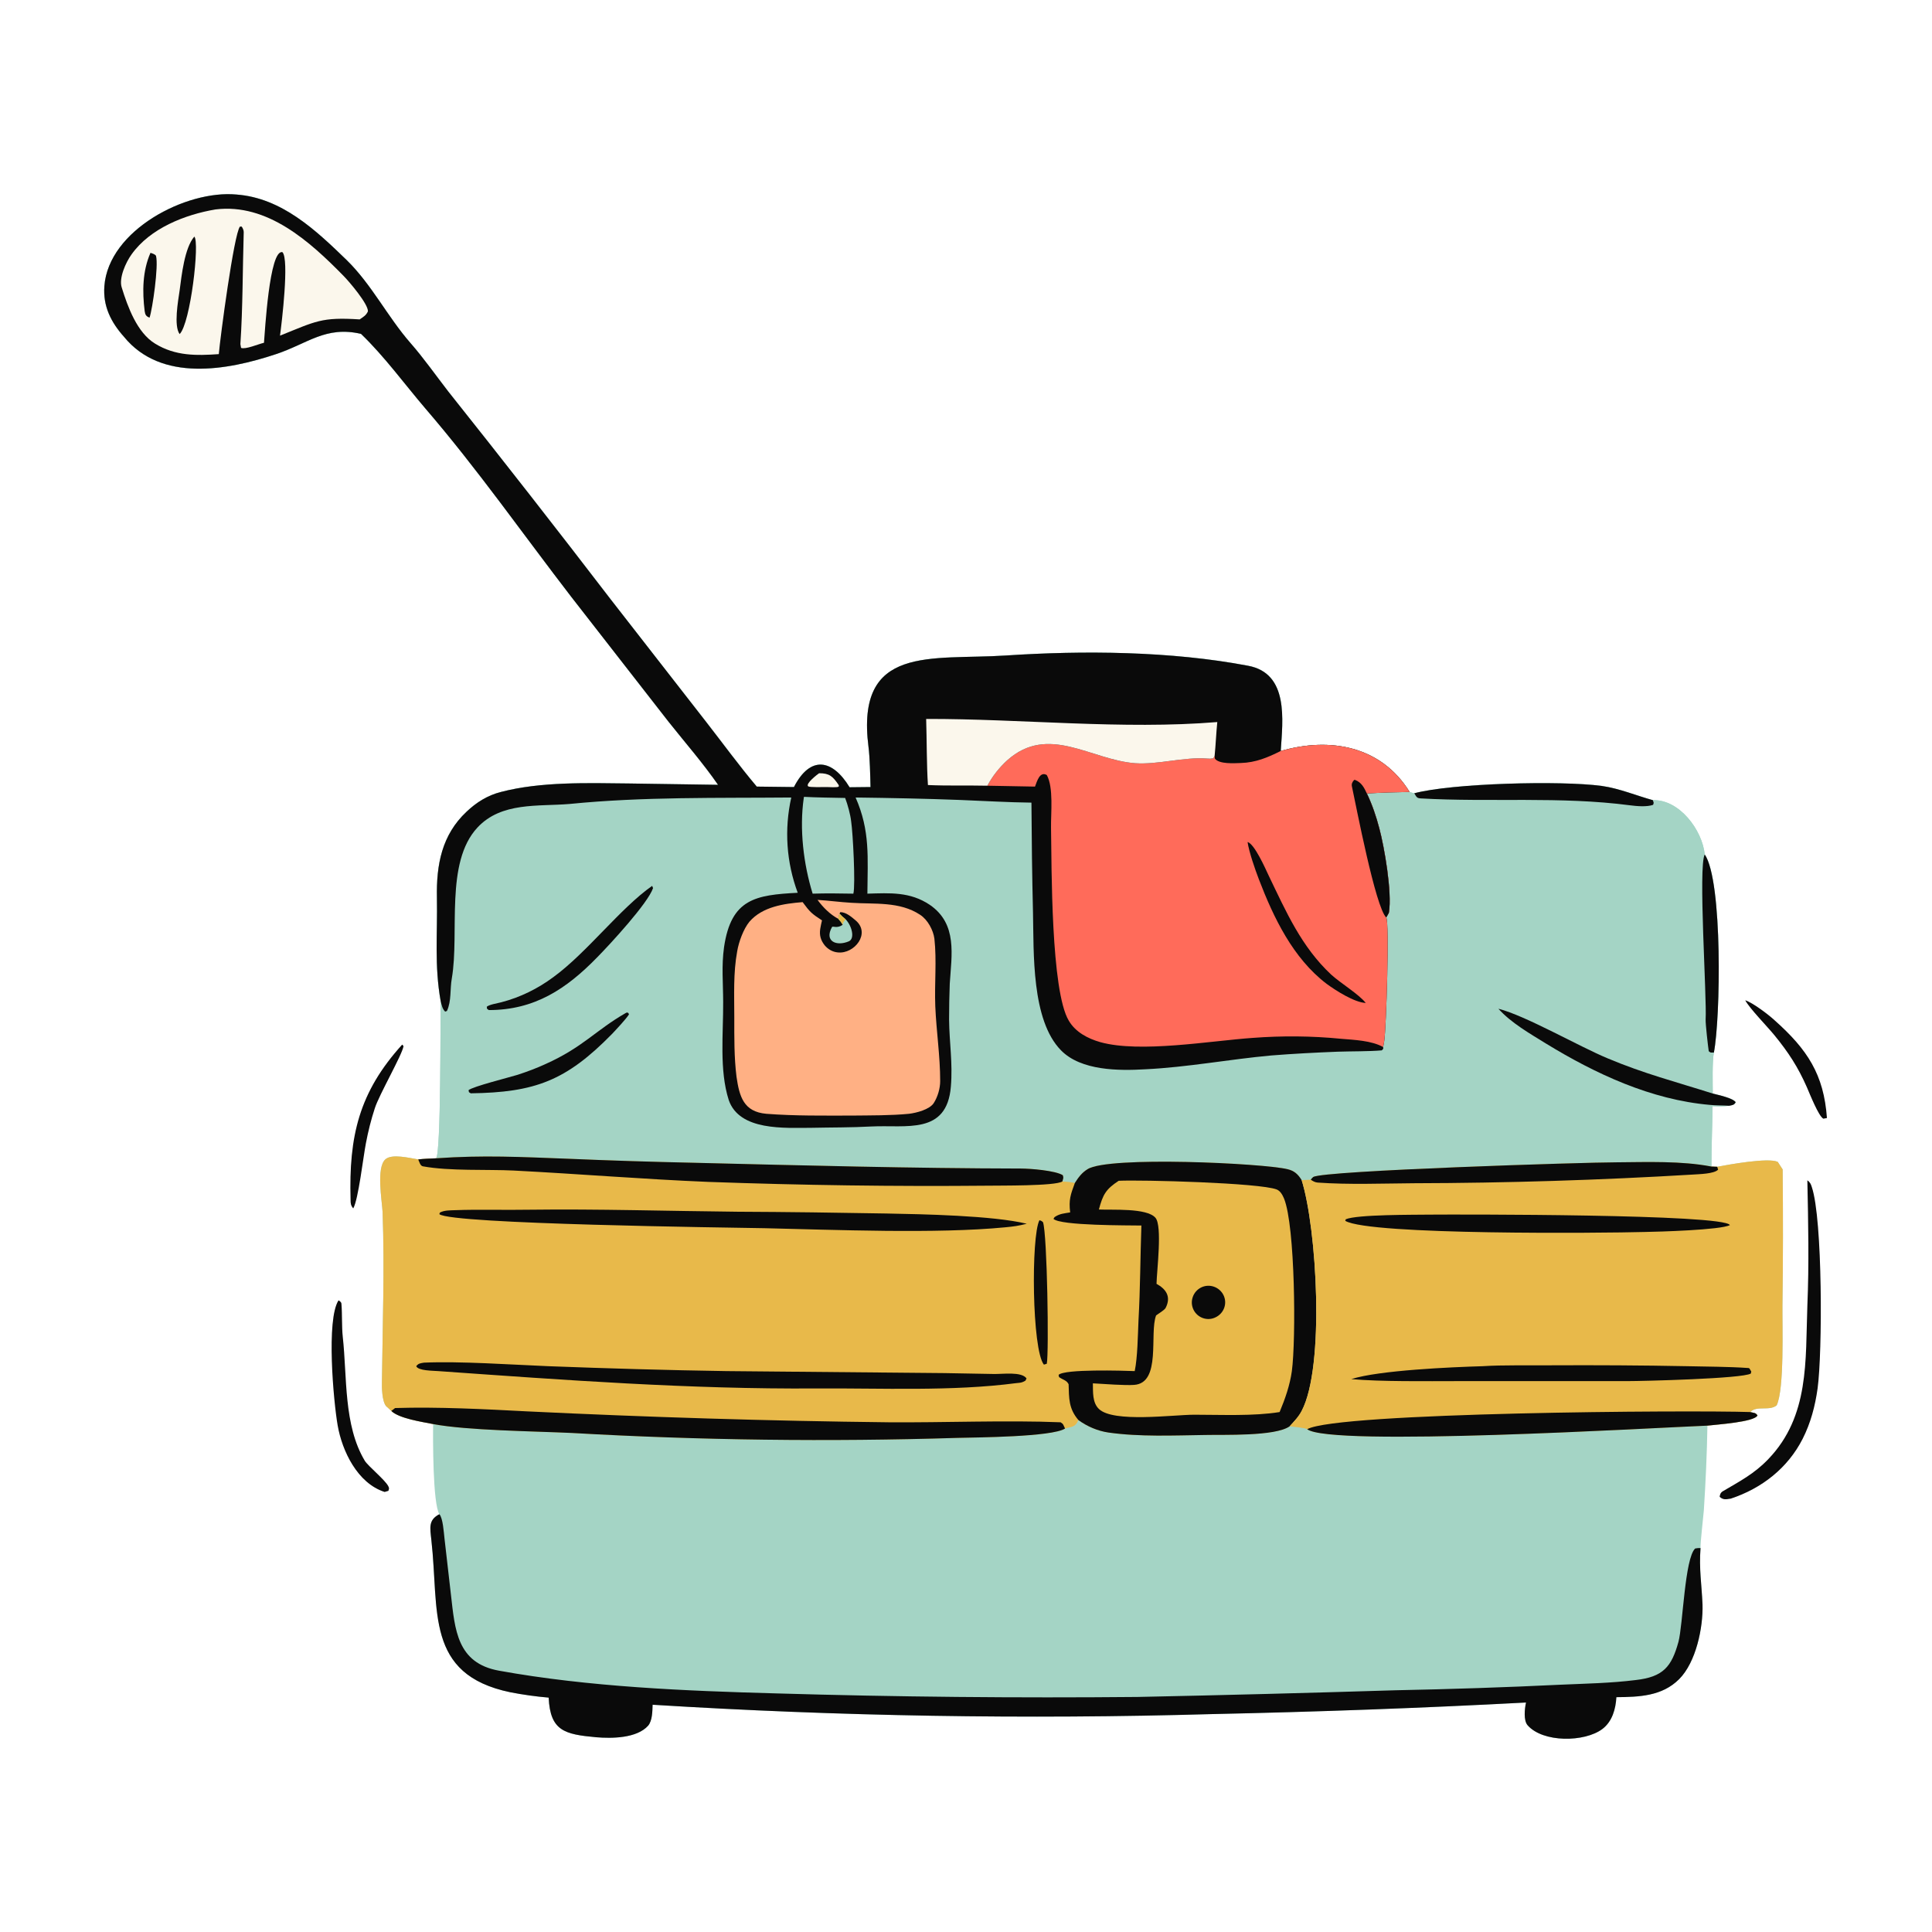
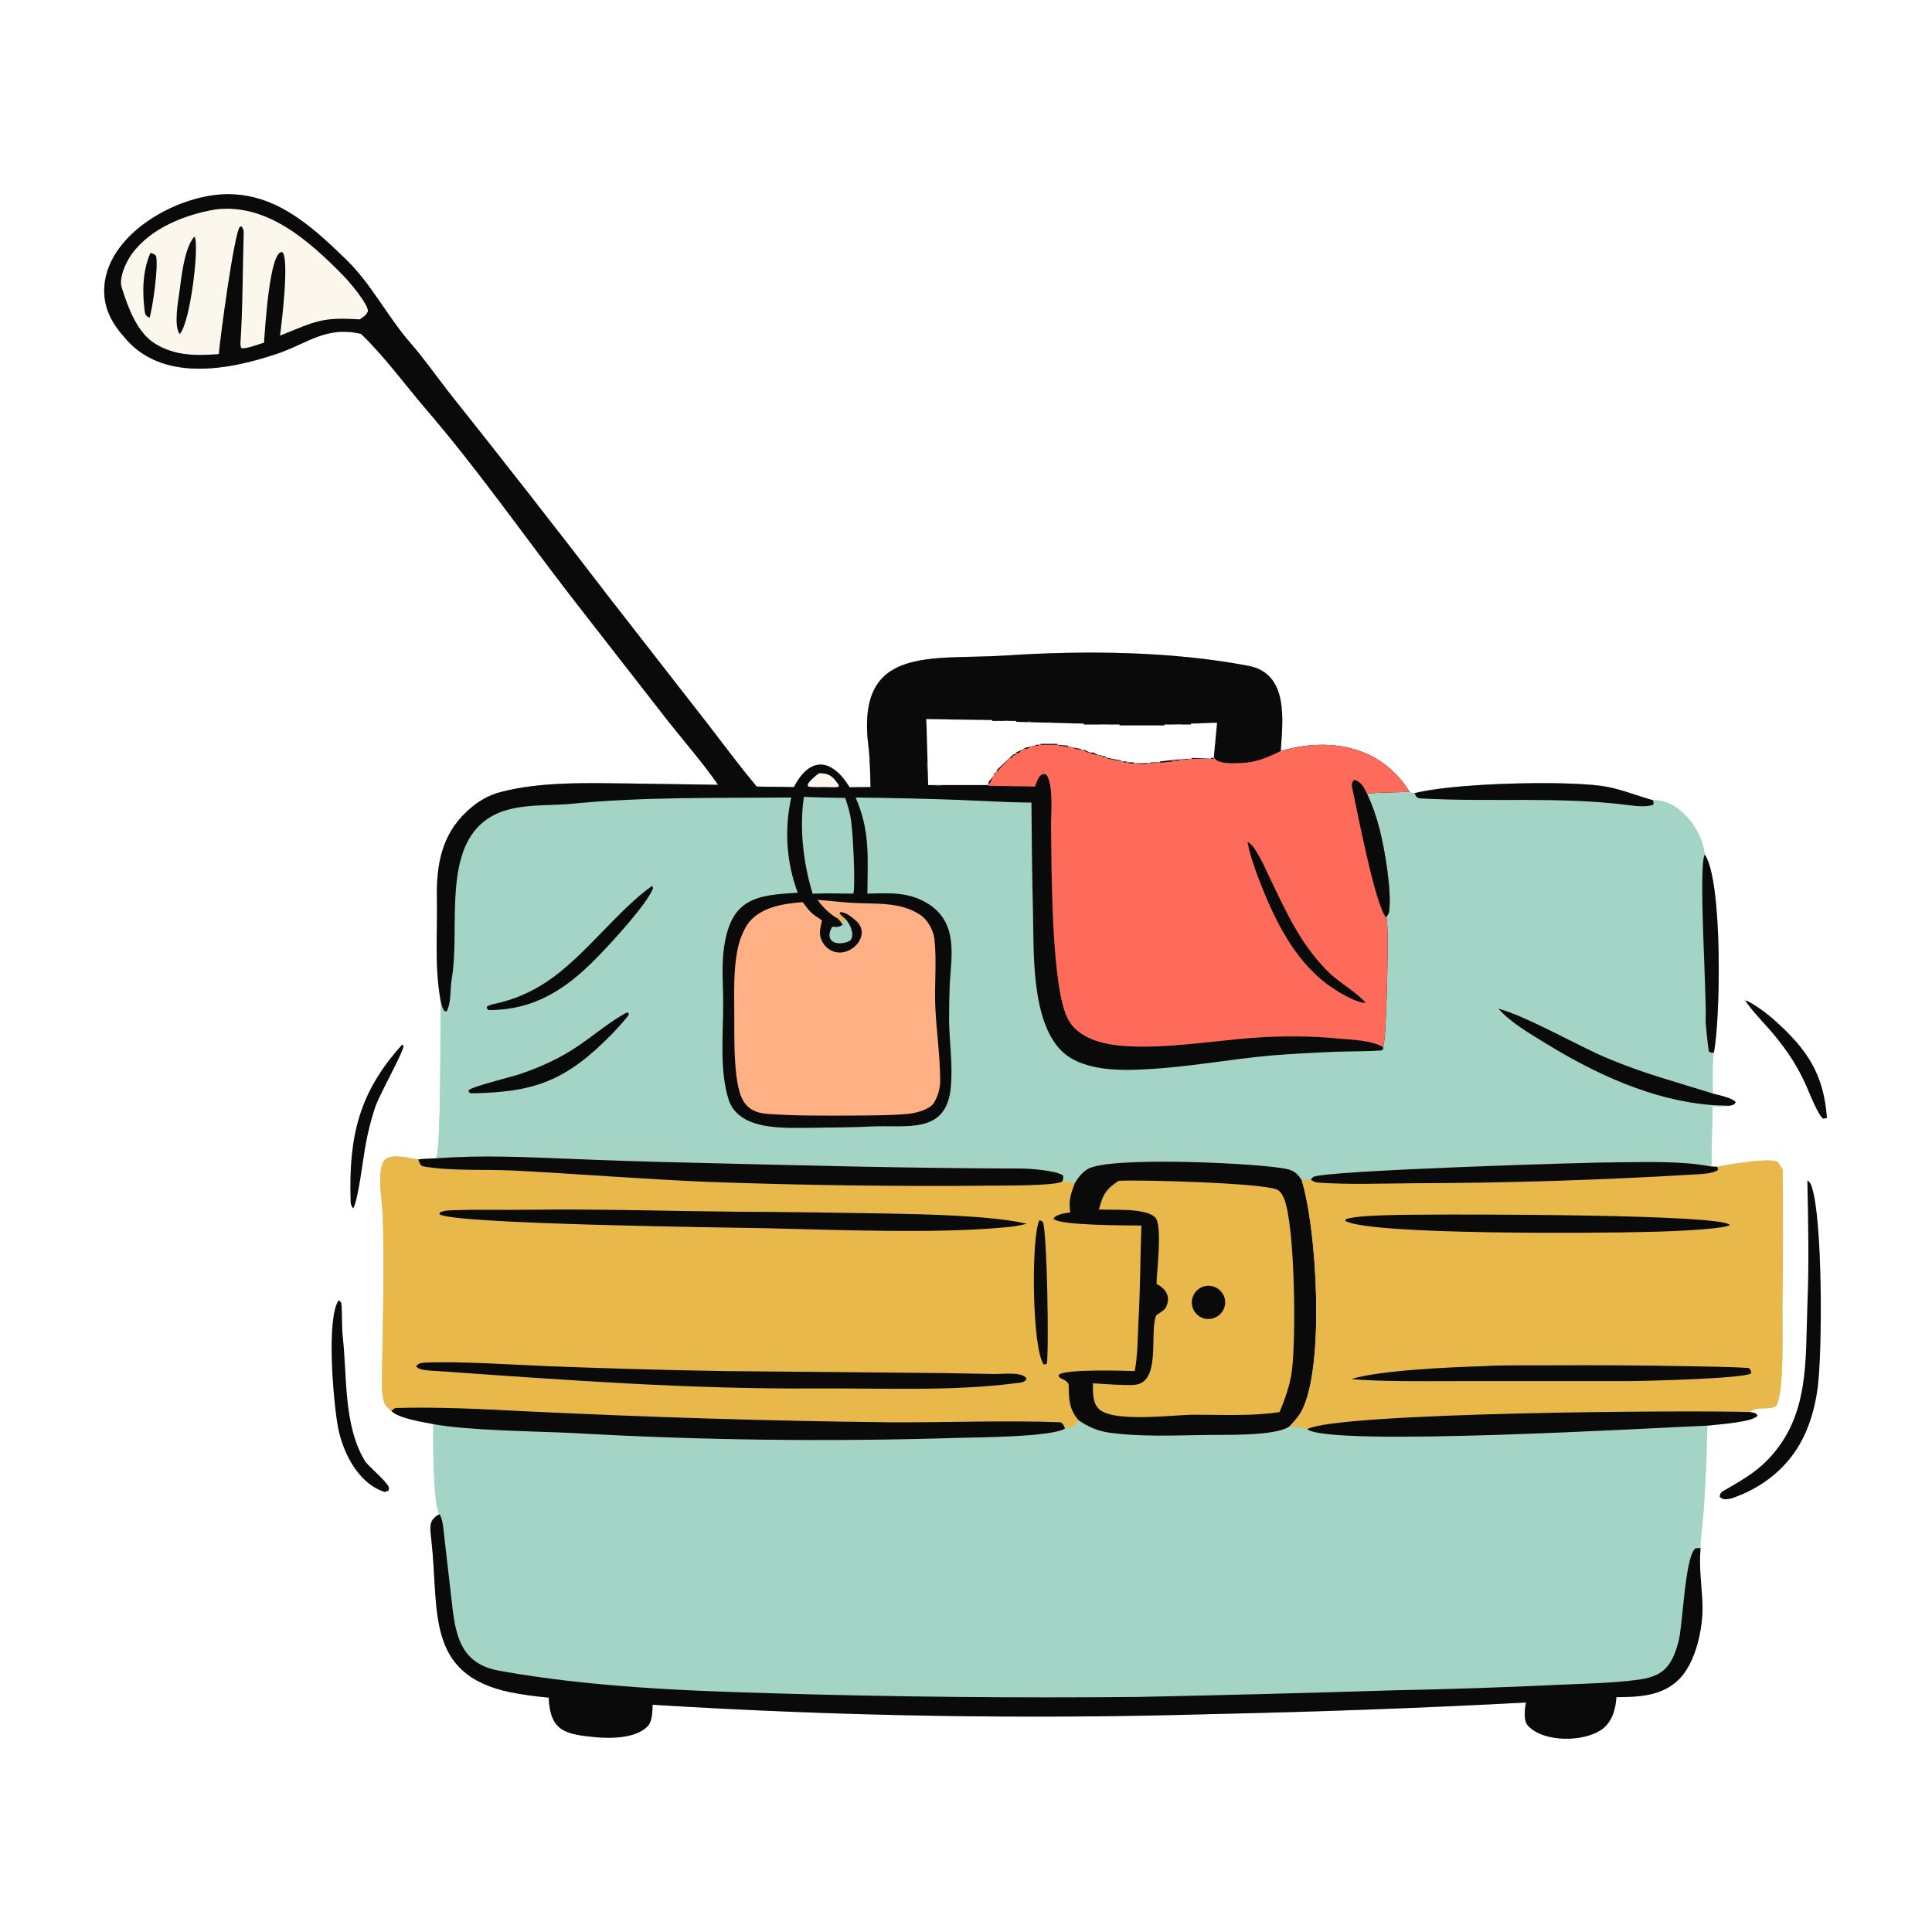
<svg xmlns="http://www.w3.org/2000/svg" viewBox="45 70 868 868">
-   <path fill="#a4d4c5" d="M207.2 220C191.3 216.3 183.2 224.4 169 229.1C147.1 236.4 117.4 241.8 100.7 221.3C94.9 214.8 91.2 207.6 91.9 198.5C93.8 173.4 128.6 155.3 151.2 157.4C171.6 158.9 187 173.5 200.9 187C212 197.9 219.1 212.3 229.4 224.1C235.2 230.7 240.9 238.8 246.4 245.9C271 276.8 295.3 307.9 319.3 339.2L362.3 394.4C369.7 403.9 377.3 414.3 385 423.4L401.7 423.6C409 409.4 418.9 410.9 426.7 423.7L436.1 423.6C436 418.8 435.8 410.1 435.2 405.6C429.3 359.3 463.5 366.7 496.9 364.5C531.7 362.2 571 362.5 605.7 369.1C624.1 372.5 621.3 393.5 620.4 407.4C642.5 401 665.5 405.1 678.3 425.8C678.4 425.9 680.2 426.4 680.4 426.4C697.2 421.9 746.1 420.6 764.6 423.1C772.5 424.2 780.3 427.5 787.6 429.5C799.5 429.1 809.8 442.9 810.9 453.9C819 465.7 818 527.6 815 542.9C814.2 547.1 814.5 556.6 814.5 561.3C817.1 562 823.5 563.3 824.8 565.2C824.1 566.5 823.3 566.5 821.8 566.8C818.9 567.2 817.3 567.1 814.4 567C814.3 576 813.9 585.2 813.9 594.1L816.5 594.2C821.8 593.2 839.4 590 843.7 592C844.5 593.3 845.1 594.1 845.9 595.4C846.1 615.8 846.1 636.1 845.8 656.5C845.7 666 846.7 694.1 843.2 701.4C839.8 704.1 834.4 701.3 831.3 704.4C833.3 704.9 833.6 704.6 834.6 705.9C833.3 708.9 816.2 710 812.1 710.5C811.9 723.2 811.3 735.9 810.5 748.5C810.2 752 808.9 763.2 809 765.5C808.3 775.1 809.5 781.6 809.9 790.9C810.2 801.2 807 816.8 799.4 824.4C791.7 832.1 781.4 832.4 771.2 832.5C770.9 837.7 769.4 843.4 764.9 846.8C756.9 852.8 738.2 853 731.3 845.1C729.4 842.9 730 837.6 730.6 834.9C683.6 837.4 636.6 839.1 589.5 840.1C505.7 842.5 421.9 841.1 338.2 835.9C338.1 838.8 338.1 843 336.2 845.3C331.1 851 319.9 851.1 312.8 850.5C298.7 849.2 292.2 847.7 291.5 832.7C285.7 832.2 280 831.4 274.3 830.3C235.8 822.3 242.4 793.6 238.8 761.9C238.2 756.3 237.4 752.9 242.4 750.3C239.4 745.6 239.5 716 239.6 709.8C234.6 708.8 224.3 707.3 220.8 703.9C220.1 703.3 219.3 702.4 218.6 701.9C216.6 699.8 216.5 693.1 216.6 690.4C216.9 665.1 217.8 640 216.9 614.7C216.6 609.2 214 594.7 218.1 590.9C221 588.2 229 590.3 232.9 590.9C235.4 590.6 238.4 590.5 240.9 590.4C243.2 588.7 242.8 526.3 243 519.9C240.1 503.6 241.6 489.7 241.3 473.4C241 458.5 243.5 445.1 254.6 434.7C259 430.5 264.1 427.3 270.1 425.8C288 421.1 309.3 421.8 327.6 422L367.6 422.6C361 413 352.7 403.5 345.4 394.3L301.7 338.2C279.9 309.9 259.5 280.7 236.1 253.5C226.7 242.5 217.7 230.1 207.2 220Z" />
-   <path fill="#a4d4c5" d="M207.2 220C191.3 216.3 183.2 224.4 169 229.1C147.1 236.4 117.4 241.8 100.7 221.3C94.9 214.8 91.2 207.6 91.9 198.5C93.8 173.4 128.6 155.3 151.2 157.4C171.6 158.9 187 173.5 200.9 187C212 197.9 219.1 212.3 229.4 224.1C235.2 230.7 240.9 238.8 246.4 245.9C271 276.8 295.3 307.9 319.3 339.2L362.3 394.4C369.7 403.9 377.3 414.3 385 423.4L401.7 423.6C409 409.4 418.9 410.9 426.7 423.7L436.1 423.6C436 418.8 435.8 410.1 435.2 405.6C429.3 359.3 463.5 366.7 496.9 364.5C531.7 362.2 571 362.5 605.7 369.1C624.1 372.5 621.3 393.5 620.4 407.4C642.5 401 665.5 405.1 678.3 425.8C678.4 425.9 680.2 426.4 680.4 426.4C697.2 421.9 746.1 420.6 764.6 423.1C772.5 424.2 780.3 427.5 787.6 429.5C799.5 429.1 809.8 442.9 810.9 453.9C819 465.7 818 527.6 815 542.9C814.2 547.1 814.5 556.6 814.5 561.3C817.1 562 823.5 563.3 824.8 565.2C824.1 566.5 823.3 566.5 821.8 566.8C818.9 567.2 817.3 567.1 814.4 567C814.3 576 813.9 585.2 813.9 594.1C800.4 591.5 785.1 592.1 771.3 592.2C757.3 592.2 639.4 595.9 635 598.8C634.6 599.1 634.2 599.6 633.9 600L629.8 600.2C628.2 597.6 626.5 596 623.5 595.3C612.5 592.6 542.8 589.3 533.6 595.3C531.1 596.8 529.4 599.1 527.9 601.5C526.6 601.1 523.8 600.9 522.3 600.8C522.7 599.2 522.9 599.4 522.5 598C519.2 595.9 507.9 595 503.7 595C454.6 594.9 405.6 593.6 356.6 592.4C337.8 592 319 591.4 300.2 590.6C279.3 589.8 261.9 588.9 240.9 590.4C243.2 588.7 242.8 526.3 243 519.9C240.1 503.6 241.6 489.7 241.3 473.4C241 458.5 243.5 445.1 254.6 434.7C259 430.5 264.1 427.3 270.1 425.8C288 421.1 309.3 421.8 327.6 422L367.6 422.6C361 413 352.7 403.5 345.4 394.3L301.7 338.2C279.9 309.9 259.5 280.7 236.1 253.5C226.7 242.5 217.7 230.1 207.2 220Z" />
-   <path fill="#0a0a0a" d="M207.2 220C191.3 216.3 183.2 224.4 169 229.1C147.1 236.4 117.4 241.8 100.7 221.3C94.9 214.8 91.2 207.6 91.9 198.5C93.8 173.4 128.6 155.3 151.2 157.4C171.6 158.9 187 173.5 200.9 187C212 197.9 219.1 212.3 229.4 224.1C235.2 230.7 240.9 238.8 246.4 245.9C271 276.8 295.3 307.9 319.3 339.2L362.3 394.4C369.7 403.9 377.3 414.3 385 423.4L401.7 423.6C409 409.4 418.9 410.9 426.7 423.7L436.1 423.6C436 418.8 435.8 410.1 435.2 405.6C429.3 359.3 463.5 366.7 496.9 364.5C531.7 362.2 571 362.5 605.7 369.1C624.1 372.5 621.3 393.5 620.4 407.4C642.5 401 665.5 405.1 678.3 425.8C671.9 425.9 665.5 426.1 659.1 426.5C661.5 431.5 663.3 436.8 664.7 442.2C666.9 450.4 670.5 470.8 669 480C669 480.2 668 481.8 667.8 482.2C669.3 484.2 667.8 532.3 666.9 537.7C666.8 538.6 666.6 539.5 666.4 540.4C666.5 541.5 666.6 541 665.8 541.9C660.3 542.4 651.8 542.3 646 542.5C636 542.9 626.1 543.4 616.1 544.2C597.4 545.9 578.4 549.5 559.6 550.4C547.7 551.1 530.7 551.1 521.7 541.9C508.3 528.3 509.5 497.9 509.1 480.1C508.7 463.6 508.5 447.1 508.4 430.6C498 430.5 486.7 429.8 476.3 429.4C460.7 428.8 445 428.5 429.4 428.3C436 443.3 434.8 455.2 434.7 471.5C444.9 471.2 453.9 470.6 462.7 476.5C475.3 485.1 472.5 499.1 471.7 512C471.5 517.4 471.4 522.7 471.4 528C471.5 538.4 473.1 547.6 472.2 558.2C470.4 580 452.1 575.3 436.5 576.1C427.3 576.6 418.5 576.5 409.4 576.7C397.6 576.7 377.2 578.2 372.4 564.2C368.1 550.7 370 534.3 369.9 520.2C369.9 511.8 369.1 504 370.3 495.5C373.5 473.8 384.4 472.1 403.4 471.1C398.3 457.4 397.3 442.6 400.5 428.3C367.2 428.6 334 427.9 300.9 431.2C286.8 432.4 270.3 430.2 259.5 441.8C244.8 457.6 251.5 489 248 509.5C247.1 514.4 247.9 519.6 245.8 524.2L245 524.5C243.7 523.2 243.5 521.7 243 519.9C240.1 503.6 241.6 489.7 241.3 473.4C241 458.5 243.5 445.1 254.6 434.7C259 430.5 264.1 427.3 270.1 425.8C288 421.1 309.3 421.8 327.6 422L367.6 422.6C361 413 352.7 403.5 345.4 394.3L301.7 338.2C279.9 309.9 259.5 280.7 236.1 253.5C226.7 242.5 217.7 230.1 207.2 220Z" />
-   <path fill="#ff6b5a" d="M488.6 423C490.9 418.7 493.9 414.9 497.5 411.6C516 395.1 535 411.4 555 412.9C565.4 413.6 576.8 410 587.3 410.8C588.6 410.9 588.8 410.9 590.1 410.7L590.7 409.6L590.8 410.8C592.7 413.4 599.5 412.9 602.5 412.8C609.2 412.6 614.6 410.3 620.4 407.4C642.5 401 665.5 405.1 678.3 425.8C671.9 425.9 665.5 426.1 659.1 426.5C661.5 431.5 663.3 436.8 664.7 442.2C666.9 450.4 670.5 470.8 669 480C669 480.2 668 481.8 667.8 482.2C669.3 484.2 667.8 532.3 666.9 537.7C666.8 538.6 666.6 539.5 666.4 540.4C661.2 537.5 653.5 537.2 647.5 536.7C634.3 535.4 621 535.3 607.8 536.3C589 537.6 557.2 543.2 539.3 538.2C533.7 536.6 528.2 533.7 525.2 528.6C517.1 515.2 517.5 459.1 517.2 441.8C517.1 435.3 518.4 423.8 515.3 418.2C512.1 416.4 510.9 421.1 510 423.4L488.6 423Z" />
+   <defs>
+     <clipPath id="suitcase-gap1" clipPathUnits="userSpaceOnUse">
+       <path clip-rule="evenodd" d="M35 60H923V948H35ZM471.9 390.8L485.3 391.2L486.5 392.7L488.1 391.2L496.4 391.6L497.1 392.7L497.9 392.7L498.7 391.6L506.6 391.9L507.4 393.1L508.6 391.9L511.4 391.9L511.4 392.3L516.1 392.3L516.9 393.5L517.7 393.5L518.5 392.3L521.2 392.3L521.2 392.7L526.3 392.7L527.5 394.3L529.1 392.7L539 393.1L540.5 394.7L539 395.5L542.5 395.5L542.5 395.1L540.9 395.1L542.5 393.1L548 393.1L548 393.5L571.7 393.1L573.3 394.7L571.7 395.5L575.7 395.5L575.7 395.1L574.1 395.1L575.7 393.1L582 392.7L583.2 393.9L583.9 392.7L588.3 392.3L588.7 393.1L589.5 393.1L589.9 392.3L591.8 392.3L594.2 394.7L594.2 395.9L593.8 395.9L593.8 398.3L593 398.7L593.8 399.4L593.4 403.4L592.6 403.8L593.4 404.6L593 408.5L592.6 408.5L593 409.7L591.4 411.3L590.3 410.1L590.3 410.9L578.8 410.9L578.8 411.3L574.9 411.3L574.9 411.7L571.7 411.7L571.7 412.1L568.2 412.5L560.3 412.9L560.3 413.3L552 412.9L552 412.5L549.6 412.5L549.6 412.1L542.9 410.9L541.7 410.1L540.2 410.1L540.2 409.7L535 408.5L535 408.1L533.8 408.1L531.5 406.9L528.3 406.5L527.1 405.8L520.8 405L520.8 404.6L511.7 404.6L511.7 405L509.8 405L509.8 405.4L508.2 405.4L506.2 406.5L505 406.5L503.5 407.3L503.1 408.1L501.5 408.5L501.1 409.3L500.3 409.3L499.5 410.5L498.7 410.5L491.6 418L489.7 421.9L488.9 422.3L488.9 423.1L490.4 423.1L488.9 425.1L468 425.1L466.4 423.5L468 422.7L464.4 422.7L466 423.5L464.4 425.1L462 425.1L459.7 422.3L459.3 416.4L460.9 414.8L461.6 416.4L461.6 412.9L461.2 412.9L461.2 414.4L459.3 412.9L458.9 396.7L460.5 395.1L461.2 396.7L461.2 393.1L471.9 393.1L471.9 392.7L470.3 392.7ZM485.7 393.1L485.3 393.5L487.7 393.5L488.1 393.1ZM496.8 393.5L496.4 393.9L498.3 393.9L498.7 393.5ZM507 393.9L506.6 394.3L508.2 394.3L508.6 393.9ZM516.5 394.3L516.1 394.7L518.1 394.7L518.5 394.3ZM588.7 394.3L588.3 394.7L589.5 394.7L589.9 394.3ZM526.7 394.7L526.3 395.1L528.7 395.1L529.1 394.7ZM582.4 394.7L582 395.1L583.6 395.1L583.9 394.7ZM591.8 398.3L591.4 398.3L591.4 399.4L591.8 399.4ZM591.4 403.4L591.1 403.4L591.1 404.6L591.4 404.6ZM591.1 408.5L590.7 409.3ZM462 422.3L461.6 422.7Z" />
+     </clipPath>
+     <clipPath id="suitcase-gap1i" clipPathUnits="userSpaceOnUse">
+       <path clip-rule="evenodd" d="M35 60H923V948H35ZM461.2 393.1L490.8 393.5L490.8 393.9L501.5 393.9L501.5 394.3L531.9 395.1L531.9 395.5L548 395.5L548 395.9L568.2 395.9L568.2 395.5L580 395.5L580 395.1L591.8 394.7L590.3 410.5L589.1 410.5L589.1 410.9L580.4 410.5L580.4 410.9L573.3 411.3L566.2 412.1L566.2 412.5L561.9 412.5L561.9 412.9L554.4 412.9L554.4 412.5L551.2 412.5L551.2 412.1L548.8 412.1L548.8 411.7L542.5 410.5L541.3 409.7L539.8 409.7L539.8 409.3L538.6 409.3L536.2 408.1L534.6 408.1L532.3 406.9L530.7 406.9L530.7 406.5L524.8 405.4L524.8 405L520 404.6L520 404.2L512.5 404.2L512.5 404.6L510.2 404.6L510.2 405L506.2 405.8L501.5 408.1L501.1 408.9L500.3 408.9L492.8 416L492.8 416.8L491.6 417.6L491.6 418.4L489.3 421.1L488.9 422.7L462 422.7Z" />
+     </clipPath>
+   </defs>
+   <g clip-path="url(#suitcase-gap1)">
+     <path fill="#a4d4c5" d="M207.2 220C191.3 216.3 183.2 224.4 169 229.1C147.1 236.4 117.4 241.8 100.7 221.3C94.9 214.8 91.2 207.6 91.9 198.5C93.8 173.4 128.6 155.3 151.2 157.4C171.6 158.9 187 173.5 200.9 187C212 197.9 219.1 212.3 229.4 224.1C235.2 230.7 240.9 238.8 246.4 245.9C271 276.8 295.3 307.9 319.3 339.2L362.3 394.4C369.7 403.9 377.3 414.3 385 423.4L401.7 423.6C409 409.4 418.9 410.9 426.7 423.7L436.1 423.6C436 418.8 435.8 410.1 435.2 405.6C429.3 359.3 463.5 366.7 496.9 364.5C531.7 362.2 571 362.5 605.7 369.1C624.1 372.5 621.3 393.5 620.4 407.4C642.5 401 665.5 405.1 678.3 425.8C678.4 425.9 680.2 426.4 680.4 426.4C697.2 421.9 746.1 420.6 764.6 423.1C772.5 424.2 780.3 427.5 787.6 429.5C799.5 429.1 809.8 442.9 810.9 453.9C819 465.7 818 527.6 815 542.9C814.2 547.1 814.5 556.6 814.5 561.3C817.1 562 823.5 563.3 824.8 565.2C824.1 566.5 823.3 566.5 821.8 566.8C818.9 567.2 817.3 567.1 814.4 567C814.3 576 813.9 585.2 813.9 594.1L816.5 594.2C821.8 593.2 839.4 590 843.7 592C844.5 593.3 845.1 594.1 845.9 595.4C846.1 615.8 846.1 636.1 845.8 656.5C845.7 666 846.7 694.1 843.2 701.4C839.8 704.1 834.4 701.3 831.3 704.4C833.3 704.9 833.6 704.6 834.6 705.9C833.3 708.9 816.2 710 812.1 710.5C811.9 723.2 811.3 735.9 810.5 748.5C810.2 752 808.9 763.2 809 765.5C808.3 775.1 809.5 781.6 809.9 790.9C810.2 801.2 807 816.8 799.4 824.4C791.7 832.1 781.4 832.4 771.2 832.5C770.9 837.7 769.4 843.4 764.9 846.8C756.9 852.8 738.2 853 731.3 845.1C729.4 842.9 730 837.6 730.6 834.9C683.6 837.4 636.6 839.1 589.5 840.1C505.7 842.5 421.9 841.1 338.2 835.9C338.1 838.8 338.1 843 336.2 845.3C331.1 851 319.9 851.1 312.8 850.5C298.7 849.2 292.2 847.7 291.5 832.7C285.7 832.2 280 831.4 274.3 830.3C235.8 822.3 242.4 793.6 238.8 761.9C238.2 756.3 237.4 752.9 242.4 750.3C239.4 745.6 239.5 716 239.6 709.8C234.6 708.8 224.3 707.3 220.8 703.9C220.1 703.3 219.3 702.4 218.6 701.9C216.6 699.8 216.5 693.1 216.6 690.4C216.9 665.1 217.8 640 216.9 614.7C216.6 609.2 214 594.7 218.1 590.9C221 588.2 229 590.3 232.9 590.9C235.4 590.6 238.4 590.5 240.9 590.4C243.2 588.7 242.8 526.3 243 519.9C240.1 503.6 241.6 489.7 241.3 473.4C241 458.5 243.5 445.1 254.6 434.7C259 430.5 264.1 427.3 270.1 425.8C288 421.1 309.3 421.8 327.6 422L367.6 422.6C361 413 352.7 403.5 345.4 394.3L301.7 338.2C279.9 309.9 259.5 280.7 236.1 253.5C226.7 242.5 217.7 230.1 207.2 220Z" />
+   </g>
+   <g clip-path="url(#suitcase-gap1)">
+     <path fill="#a4d4c5" d="M207.2 220C191.3 216.3 183.2 224.4 169 229.1C147.1 236.4 117.4 241.8 100.7 221.3C94.9 214.8 91.2 207.6 91.9 198.5C93.8 173.4 128.6 155.3 151.2 157.4C171.6 158.9 187 173.5 200.9 187C212 197.9 219.1 212.3 229.4 224.1C235.2 230.7 240.9 238.8 246.4 245.9C271 276.8 295.3 307.9 319.3 339.2L362.3 394.4C369.7 403.9 377.3 414.3 385 423.4L401.7 423.6C409 409.4 418.9 410.9 426.7 423.7L436.1 423.6C436 418.8 435.8 410.1 435.2 405.6C429.3 359.3 463.5 366.7 496.9 364.5C531.7 362.2 571 362.5 605.7 369.1C624.1 372.5 621.3 393.5 620.4 407.4C642.5 401 665.5 405.1 678.3 425.8C678.4 425.9 680.2 426.4 680.4 426.4C697.2 421.9 746.1 420.6 764.6 423.1C772.5 424.2 780.3 427.5 787.6 429.5C799.5 429.1 809.8 442.9 810.9 453.9C819 465.7 818 527.6 815 542.9C814.2 547.1 814.5 556.6 814.5 561.3C817.1 562 823.5 563.3 824.8 565.2C824.1 566.5 823.3 566.5 821.8 566.8C818.9 567.2 817.3 567.1 814.4 567C814.3 576 813.9 585.2 813.9 594.1C800.4 591.5 785.1 592.1 771.3 592.2C757.3 592.2 639.4 595.9 635 598.8C634.6 599.1 634.2 599.6 633.9 600L629.8 600.2C628.2 597.6 626.5 596 623.5 595.3C612.5 592.6 542.8 589.3 533.6 595.3C531.1 596.8 529.4 599.1 527.9 601.5C526.6 601.1 523.8 600.9 522.3 600.8C522.7 599.2 522.9 599.4 522.5 598C519.2 595.9 507.9 595 503.7 595C454.6 594.9 405.6 593.6 356.6 592.4C337.8 592 319 591.4 300.2 590.6C279.3 589.8 261.9 588.9 240.9 590.4C243.2 588.7 242.8 526.3 243 519.9C240.1 503.6 241.6 489.7 241.3 473.4C241 458.5 243.5 445.1 254.6 434.7C259 430.5 264.1 427.3 270.1 425.8C288 421.1 309.3 421.8 327.6 422L367.6 422.6C361 413 352.7 403.5 345.4 394.3L301.7 338.2C279.9 309.9 259.5 280.7 236.1 253.5C226.7 242.5 217.7 230.1 207.2 220Z" />
+   </g>
+   <g clip-path="url(#suitcase-gap1i)">
+     <path fill="#0a0a0a" d="M207.2 220C191.3 216.3 183.2 224.4 169 229.1C147.1 236.4 117.4 241.8 100.7 221.3C94.9 214.8 91.2 207.6 91.9 198.5C93.8 173.4 128.6 155.3 151.2 157.4C171.6 158.9 187 173.5 200.9 187C212 197.9 219.1 212.3 229.4 224.1C235.2 230.7 240.9 238.8 246.4 245.9C271 276.8 295.3 307.9 319.3 339.2L362.3 394.4C369.7 403.9 377.3 414.3 385 423.4L401.7 423.6C409 409.4 418.9 410.9 426.7 423.7L436.1 423.6C436 418.8 435.8 410.1 435.2 405.6C429.3 359.3 463.5 366.7 496.9 364.5C531.7 362.2 571 362.5 605.7 369.1C624.1 372.5 621.3 393.5 620.4 407.4C642.5 401 665.5 405.1 678.3 425.8C671.9 425.9 665.5 426.1 659.1 426.5C661.5 431.5 663.3 436.8 664.7 442.2C666.9 450.4 670.5 470.8 669 480C669 480.2 668 481.8 667.8 482.2C669.3 484.2 667.8 532.3 666.9 537.7C666.8 538.6 666.6 539.5 666.4 540.4C666.5 541.5 666.6 541 665.8 541.9C660.3 542.4 651.8 542.3 646 542.5C636 542.9 626.1 543.4 616.1 544.2C597.4 545.9 578.4 549.5 559.6 550.4C547.7 551.1 530.7 551.1 521.7 541.9C508.3 528.3 509.5 497.9 509.1 480.1C508.7 463.6 508.5 447.1 508.4 430.6C498 430.5 486.7 429.8 476.3 429.4C460.7 428.8 445 428.5 429.4 428.3C436 443.3 434.8 455.2 434.7 471.5C444.9 471.2 453.9 470.6 462.7 476.5C475.3 485.1 472.5 499.1 471.7 512C471.5 517.4 471.4 522.7 471.4 528C471.5 538.4 473.1 547.6 472.2 558.2C470.4 580 452.1 575.3 436.5 576.1C427.3 576.6 418.5 576.5 409.4 576.7C397.6 576.7 377.2 578.2 372.4 564.2C368.1 550.7 370 534.3 369.9 520.2C369.9 511.8 369.1 504 370.3 495.5C373.5 473.8 384.4 472.1 403.4 471.1C398.3 457.4 397.3 442.6 400.5 428.3C367.2 428.6 334 427.9 300.9 431.2C286.8 432.4 270.3 430.2 259.5 441.8C244.8 457.6 251.5 489 248 509.5C247.1 514.4 247.9 519.6 245.8 524.2L245 524.5C243.7 523.2 243.5 521.7 243 519.9C240.1 503.6 241.6 489.7 241.3 473.4C241 458.5 243.5 445.1 254.6 434.7C259 430.5 264.1 427.3 270.1 425.8C288 421.1 309.3 421.8 327.6 422L367.6 422.6C361 413 352.7 403.5 345.4 394.3L301.7 338.2C279.9 309.9 259.5 280.7 236.1 253.5C226.7 242.5 217.7 230.1 207.2 220Z" />
+   </g>
+   <g clip-path="url(#suitcase-gap1)">
+     <path fill="#ff6b5a" d="M488.6 423C490.9 418.7 493.9 414.9 497.5 411.6C516 395.1 535 411.4 555 412.9C565.4 413.6 576.8 410 587.3 410.8C588.6 410.9 588.8 410.9 590.1 410.7L590.7 409.6L590.8 410.8C592.7 413.4 599.5 412.9 602.5 412.8C609.2 412.6 614.6 410.3 620.4 407.4C642.5 401 665.5 405.1 678.3 425.8C671.9 425.9 665.5 426.1 659.1 426.5C661.5 431.5 663.3 436.8 664.7 442.2C666.9 450.4 670.5 470.8 669 480C669 480.2 668 481.8 667.8 482.2C669.3 484.2 667.8 532.3 666.9 537.7C666.8 538.6 666.6 539.5 666.4 540.4C661.2 537.5 653.5 537.2 647.5 536.7C634.3 535.4 621 535.3 607.8 536.3C589 537.6 557.2 543.2 539.3 538.2C533.7 536.6 528.2 533.7 525.2 528.6C517.1 515.2 517.5 459.1 517.2 441.8C517.1 435.3 518.4 423.8 515.3 418.2C512.1 416.4 510.9 421.1 510 423.4L488.6 423Z" />
+   </g>
  <path fill="#0a0a0a" d="M667.8 482.2C663 477.7 654.3 432.2 652.4 423.4C652.1 422.2 652.6 421.2 653.4 420.4L653.8 420.4C656.7 421.5 657.9 423.9 659.1 426.5C661.5 431.5 663.3 436.8 664.7 442.2C666.9 450.4 670.5 470.8 669 480C669 480.2 668 481.8 667.8 482.2Z" />
  <path fill="#0a0a0a" d="M605.5 448.3C608.6 449.1 613.5 460.2 615 463.4C622.8 479.6 629.7 495.4 643.1 507.9C647.4 511.8 655.4 516.6 658.6 520.6C653.5 520.4 645.1 515 641 512C625.9 500.5 617.2 482.3 610.6 465.1C608.8 460.4 606.2 452.9 605.5 448.3Z" />
-   <path fill="#fbf7ec" d="M461.1 393C504 392.9 549.4 397.9 591.9 394.4C591.4 399.3 591.2 404.6 590.7 409.6L590.1 410.7C588.8 410.9 588.6 410.9 587.3 410.8C576.8 410 565.4 413.6 555 412.9C535 411.4 516 395.1 497.5 411.6C493.9 414.9 490.9 418.7 488.6 423C479.7 422.8 470.9 423.1 461.9 422.7C461.3 413.9 461.4 402.2 461.1 393Z" />
+   <g clip-path="url(#suitcase-gap1)">
+     <path fill="#fbf7ec" d="M461.1 393C504 392.9 549.4 397.9 591.9 394.4C591.4 399.3 591.2 404.6 590.7 409.6L590.1 410.7C588.8 410.9 588.6 410.9 587.3 410.8C576.8 410 565.4 413.6 555 412.9C535 411.4 516 395.1 497.5 411.6C493.9 414.9 490.9 418.7 488.6 423C479.7 422.8 470.9 423.1 461.9 422.7C461.3 413.9 461.4 402.2 461.1 393Z" />
+   </g>
  <path fill="#ffb084" d="M412.3 474.3C417.3 474.6 422.3 475.3 427.5 475.6C437.9 476.3 449.2 474.9 458.4 481C461.8 483.2 464.3 487.9 464.8 491.7C465.9 501.6 464.8 511.7 465.2 522.1C465.7 533.6 467.4 544.4 467.4 555.7C467.4 559 466.3 562.8 464.5 565.6C462.6 568.5 456.7 570 453.4 570.4C445.2 571.2 436.2 571.1 427.9 571.2C415 571.2 402.3 571.4 389.3 570.4C379.1 569.5 377.2 562.7 375.9 553.8C374.8 545 374.9 535.9 374.9 527.1C374.9 517.2 374.4 507.1 376.2 497.4C376.9 493.2 379 487.4 381.7 484.1C387.6 477.3 397.2 476 405.6 475.3C408.9 479.8 409.7 480.5 414.3 483.5C414 484.8 413.7 486.1 413.5 487.4C413.1 490.2 413.7 492.4 415.5 494.7C417 496.5 419.1 497.7 421.4 497.9C428.9 498.7 436.3 489.3 429.4 483.5C427.5 481.9 425.1 479.8 422.5 479.8L422.2 480.5C421.9 481.3 421.8 482 421.6 482.8C417.9 480.8 414.8 477.7 412.3 474.3Z" />
  <path fill="#fbf7ec" d="M141.8 164.1C165.1 161.2 184.2 178.5 199.3 193.9C201.7 196.3 210.5 206.6 210.3 209.9C209.4 211.8 208.3 212.3 206.6 213.5C189.4 212.4 187 214.3 170.8 220.8C171.6 215 175 186.5 171.9 183.3C166 181.8 164 219.6 163.6 224C161 224.6 155.3 227.1 153.3 226.3L153 224.6C154.1 208.2 154 190.8 154.5 174.3C154.5 173.4 154.1 172.6 153.6 171.8L152.8 171.8C150.1 175.1 143.9 221.9 143.3 229.1C133.3 229.8 123.8 230 114.7 224.4C106.6 219.5 102.4 207.9 99.7 199.2C98.3 195 101.5 187.9 104.1 184.3C112.4 172.6 128.1 166.4 141.8 164.1Z" />
  <path fill="#0a0a0a" d="M132.3 176.3C134.8 178.6 130.6 215.3 125.7 220.1C123 216.4 125 205.3 125.7 200.5C126.6 193.7 127.9 181.4 132.3 176.3Z" />
  <path fill="#0a0a0a" d="M112.6 183.6C113.3 183.8 114.9 184.3 115.1 185C116.3 189.5 113.5 208.8 112.2 212.7C110.7 212.2 110.2 211.4 110 209.8C108.9 201 109 191.8 112.6 183.6Z" />
  <path fill="#a4d4c5" d="M406.2 428C411.7 428.3 419.1 428.4 424.7 428.5C425.8 431.3 427.1 436.1 427.4 439C428.2 444.2 429.4 467.5 428.4 471.5C422.1 471.4 416.4 471.3 410.1 471.5C406 458.2 404.1 442.5 406.1 428.6L406.2 428Z" />
  <path fill="#a4d4c5" d="M421.6 482.8C421.8 482 421.9 481.3 422.2 480.5C423.1 481.5 423.8 482.1 424.9 483C427.7 485.9 429.2 491.6 426.4 492.9C420.8 495.3 415.2 492.9 418.8 486.5C419.2 485.9 421 487.3 423.6 485.5C422.8 484.1 422.7 484 421.6 482.8Z" />
  <path fill="#e8b94a" d="M421.6 482.8C421.8 482 421.9 481.3 422.2 480.5C423.1 481.5 423.8 482.1 424.9 483L424.4 483.7C423.9 484.3 423.7 484.7 423.6 485.5C422.8 484.1 422.7 484 421.6 482.8Z" />
  <path fill="#fbf7ec" d="M413 417.4C417.6 417.4 419.1 418.7 421.8 422.7C421.9 423 421.9 423.2 421.8 423.4C421.3 423.9 417.4 423.6 416.4 423.6C415 423.6 408.8 423.8 408.1 423.3C406.7 422.1 412.4 417.8 413 417.4Z" />
  <path fill="#0a0a0a" d="M718.2 523.2C730.4 526.3 754.5 540.2 767.3 545.5C783.7 552.4 797.8 556 814.5 561.3C817.1 562 823.5 563.3 824.8 565.2C824.1 566.5 823.3 566.5 821.8 566.8C819.1 566.6 816 566.7 813.2 566.4C786.8 564.1 761.9 552.5 739.5 538.8C732.4 534.4 723.8 529.5 718.2 523.2Z" />
  <path fill="#0a0a0a" d="M680.4 426.4C697.2 421.9 746.1 420.6 764.6 423.1C772.5 424.2 780.3 427.5 787.6 429.5C788 431 788.1 430.3 787.7 431.6C784.8 432.6 780.4 432.2 777.3 431.8C746 427.7 714.6 430.5 683.2 428.7C681.4 428.6 681.3 427.8 680.4 426.4Z" />
  <path fill="#0a0a0a" d="M810.9 453.9C819 465.7 818 527.6 815 542.9C813.3 542.8 813.9 543.2 812.7 542.3C812.4 540.4 811.2 529.9 811.3 528C811.9 518.4 807.9 459.2 810.9 453.9Z" />
  <path fill="#0a0a0a" d="M338 468L338.4 469C336.1 475.8 319.2 494.1 313.4 500C299.5 514.3 285.2 523.8 264.6 523.8L263.8 523.2L263.7 522.3C264.9 521.3 268.3 520.8 270.2 520.3C278.7 518.1 286.6 514.2 293.6 509C308.7 498 323.7 478 338 468Z" />
  <path fill="#0a0a0a" d="M326.6 524.9C327.5 525.1 327.1 524.9 327.6 525.7C326.5 527.6 321.7 532.7 319.9 534.6C299.3 555.6 285.3 560.8 256.5 561.2L255.7 560.7L255.5 559.8C257.2 558.2 273.6 554.1 277.5 552.9C281.8 551.5 286.1 549.9 290.2 548C306.9 540.5 312.6 532.9 326 525.2L326.6 524.9Z" />
  <path fill="#e8b94a" d="M220.8 703.9C220.1 703.3 219.3 702.4 218.6 701.9C216.6 699.8 216.5 693.1 216.6 690.4C216.9 665.1 217.8 640 216.9 614.7C216.6 609.2 214 594.7 218.1 590.9C221 588.2 229 590.3 232.9 590.9C235.4 590.6 238.4 590.5 240.9 590.4C261.9 588.9 279.3 589.8 300.2 590.6C319 591.4 337.8 592 356.6 592.4C405.6 593.6 454.6 594.9 503.7 595C507.9 595 519.2 595.9 522.5 598C522.9 599.4 522.7 599.2 522.3 600.8C523.8 600.9 526.6 601.1 527.9 601.5C529.4 599.1 531.1 596.8 533.6 595.3C542.8 589.3 612.5 592.6 623.5 595.3C626.5 596 628.2 597.6 629.8 600.2C636.6 621.8 640.3 684 629.8 703.9C628.4 706.6 626.4 708.6 624.4 710.8C618 715.4 594.6 714.5 586.4 714.7C572.2 714.9 557.1 715.6 543 713.6C538.2 712.9 533.5 710.9 529.5 708C528.1 711.2 526.8 710.9 523.5 711.8C517.8 715.6 483.4 715.8 475.3 716C417.5 717.8 359.7 717.1 302 713.8C285 713 254.8 712.7 239.6 709.8C234.6 708.8 224.3 707.3 220.8 703.9Z" />
  <path fill="#0a0a0a" d="M527.9 601.5C529.4 599.1 531.1 596.8 533.6 595.3C542.8 589.3 612.5 592.6 623.5 595.3C626.5 596 628.2 597.6 629.8 600.2C636.6 621.8 640.3 684 629.8 703.9C628.4 706.6 626.4 708.6 624.4 710.8C618 715.4 594.6 714.5 586.4 714.7C572.2 714.9 557.1 715.6 543 713.6C538.2 712.9 533.5 710.9 529.5 708C525.1 702.8 525.3 698.3 525.1 691.9C524.2 690.1 522.7 690 520.8 688.7L520.6 687.7C523.2 685 549.7 685.8 554.8 686C556.1 679.8 556.2 669.7 556.5 663.2C557.3 649 557.3 634.7 557.8 620.6C552 620.5 521.3 620.7 518.3 617.6L518.8 616.8C521.2 615.2 523 615.2 525.8 614.7C525.1 609 526 606.7 527.9 601.5Z" />
  <path fill="#e8b94a" d="M547.6 600.5C557.7 600 610.9 601.4 618.6 604.4C620.3 605.1 621.2 606.9 621.9 608.5C626.9 620.9 627.3 671.7 625.4 686C624.5 692.4 622.4 698.4 619.9 704.4C608.2 706.3 593.7 705.6 581.6 705.6C572 705.6 545.2 709.3 538.7 703C535.7 700.1 536.1 695.3 536 691.5C541.4 691.8 550.4 692.5 554.5 692.2C566.9 691.4 561.3 669.1 564.4 661C565.4 660.2 568.2 658.6 568.7 657.6C571.3 652.5 568.8 649.1 564.6 646.8C564.7 641 567.3 620.7 564.1 617.1C560.2 612.6 544.5 613.7 538.7 613.4C540.5 606.7 541.8 604.3 547.6 600.5Z" />
  <path fill="#0a0a0a" d="M584.7 648.4C588.4 646.6 592.9 648.2 594.7 651.9C596.5 655.6 594.9 660 591.2 661.8C587.5 663.7 583 662.1 581.2 658.4C579.4 654.7 581 650.2 584.7 648.4Z" />
  <path fill="#0a0a0a" d="M220.8 703.9C221 703.8 222.5 702.6 222.5 702.6C241.9 702 262.7 703.1 281.9 704.1C336 706.7 390.1 708.4 444.2 709C468.9 709.2 497.2 708 521.5 709C522.9 709.9 522.6 710 523.5 711.8C517.8 715.6 483.4 715.8 475.3 716C417.5 717.8 359.7 717.1 302 713.8C285 713 254.8 712.7 239.6 709.8C234.6 708.8 224.3 707.3 220.8 703.9Z" />
  <path fill="#0a0a0a" d="M240.9 590.4C261.9 588.9 279.3 589.8 300.2 590.6C319 591.4 337.8 592 356.6 592.4C405.6 593.6 454.6 594.9 503.7 595C507.9 595 519.2 595.9 522.5 598C522.9 599.4 522.7 599.2 522.3 600.8C519.1 602.9 494 602.6 488.9 602.7C447 603.1 405.1 602.5 363.3 601C334.1 599.8 305.1 597.4 275.8 595.9C264.1 595.3 246.9 596.2 235 594C233.8 593.8 233.4 592 232.9 590.9C235.4 590.6 238.4 590.5 240.9 590.4Z" />
  <path fill="#0a0a0a" d="M235.5 682.2C251.8 681.5 274.5 683.1 291.4 683.8C318 684.8 344.7 685.6 371.3 686L469.4 686.9L491.5 687.3C495.4 687.4 504 686.1 506.2 689.3L505.7 690.3C504 691.3 503.5 691.2 501.6 691.4C472.6 695.2 440.9 693.6 411.7 693.8C354.9 694.2 298.5 690 241.9 686C239.6 685.8 232.9 685.9 232 683.8C233 682.5 233.8 682.5 235.5 682.2Z" />
  <path fill="#0a0a0a" d="M249.5 613.7C260.1 613.3 271.8 613.7 282.5 613.5C313.8 613.1 345.1 614.1 376.3 614.4C398.7 614.5 421 614.8 443.4 615.2C459.3 615.5 491.1 616.1 506.3 619.8C502.3 620.8 500.7 621 496.6 621.4C465.9 624.4 419.5 622.5 388.5 621.8C372.1 621.5 248 620 242.4 615.5L242.6 614.8C244.6 613.7 247.1 613.8 249.5 613.7Z" />
  <path fill="#0a0a0a" d="M512 618.2C513.1 618.6 512.7 618.4 513.6 619.1C515.5 624.7 516.3 677.7 515.3 682.7L514 683.1C508.6 676.4 508.2 625.5 512 618.2Z" />
  <path fill="#e8b94a" d="M816.5 594.2C821.8 593.2 839.4 590 843.7 592C844.5 593.3 845.1 594.1 845.9 595.4C846.1 615.8 846.1 636.1 845.8 656.5C845.7 666 846.7 694.1 843.2 701.4C839.8 704.1 834.4 701.3 831.3 704.4C833.3 704.9 833.6 704.6 834.6 705.9C833.3 708.9 816.2 710 812.1 710.5C787.5 711.5 642.4 720.1 632.3 712.1C631.4 711.5 626 711 624.4 710.8C626.4 708.6 628.4 706.6 629.8 703.9C640.3 684 636.6 621.8 629.8 600.2L633.9 600C634.2 599.6 634.6 599.1 635 598.8C639.4 595.9 757.3 592.2 771.3 592.2C785.1 592.1 800.4 591.5 813.9 594.1L816.5 594.2Z" />
  <path fill="#0a0a0a" d="M632.3 712.1C645.9 704.5 804.6 703.5 831.3 704.4C833.3 704.9 833.6 704.6 834.6 705.9C833.3 708.9 816.2 710 812.1 710.5C787.5 711.5 642.4 720.1 632.3 712.1Z" />
  <path fill="#0a0a0a" d="M633.9 600C634.2 599.6 634.6 599.1 635 598.8C639.4 595.9 757.3 592.2 771.3 592.2C785.1 592.1 800.4 591.5 813.9 594.1L816.5 594.2L816.9 595.5C815.1 597.4 808.4 597.5 805.6 597.7C763.9 600.2 722 601.5 680.2 601.6C666.1 601.7 651 602.3 637 601.3C635.8 601.2 634.9 600.7 633.9 600Z" />
  <path fill="#0a0a0a" d="M687.5 615.7C699.9 615.6 819.5 615.4 822.2 620.4C818.2 622.6 790.1 623.4 783.7 623.5C765.7 624 660.4 625 649.4 618.5L649.6 617.8C654.6 615.6 680.4 615.8 687.5 615.7Z" />
  <path fill="#0a0a0a" d="M711.1 683.8C720.1 683.2 732.4 683.5 741.7 683.4C762.2 683.3 782.6 683.4 803 683.8C811.7 684 821.5 684 830.2 684.6C831.2 684.6 831 685 831.8 686.2L831.6 687.1C827.9 689.4 783.2 690.5 775.9 690.5L699.8 690.5C686.1 690.5 665.5 690.8 652.1 689.6C664.6 685.6 697.3 684.2 711.1 683.8Z" />
  <path fill="#0a0a0a" d="M242.4 750.3C244 752 244.4 758.6 244.7 761.2L247.6 786.5C249.4 802.2 250.3 817.2 269.2 820.6C309.4 827.9 353.2 829.7 393.6 830.8C447.7 832.4 501.9 832.9 556 832.4C594.6 831.6 633.3 830.6 671.9 829.4C696.7 828.9 721.4 828.1 746.1 826.9C757.4 826.4 768.8 826.2 779.9 824.8C792.2 823.4 796 818.9 799.1 807.6C801.1 800.1 801.9 770.1 806.6 765.7C807.9 765.5 807.7 765.5 809 765.5C808.3 775.1 809.5 781.6 809.9 790.9C810.2 801.2 807 816.8 799.4 824.4C791.7 832.1 781.4 832.4 771.2 832.5C770.9 837.7 769.4 843.4 764.9 846.8C756.9 852.8 738.2 853 731.3 845.1C729.4 842.9 730 837.6 730.6 834.9C683.6 837.4 636.6 839.1 589.5 840.1C505.7 842.5 421.9 841.1 338.2 835.9C338.1 838.8 338.1 843 336.2 845.3C331.1 851 319.9 851.1 312.8 850.5C298.7 849.2 292.2 847.7 291.5 832.7C285.7 832.2 280 831.4 274.3 830.3C235.8 822.3 242.4 793.6 238.8 761.9C238.2 756.3 237.4 752.9 242.4 750.3Z" />
  <path fill="#0a0a0a" d="M857 600.3C858.2 601.1 858.6 602 859 603.3C863.9 617.7 863.8 677.8 861.6 693.8C860.5 701.7 858.5 709.3 854.9 716.4C848.2 729.6 836.5 738.7 822.6 743.3C820.5 743.6 819.3 744 817.6 742.5C817.7 741.5 818 740.6 819 740C826.8 735.4 833.2 732.1 839.5 725.5C858 706.2 856.1 681.3 857 656.7C857.8 637.7 857.4 619.4 857 600.3Z" />
  <path fill="#0a0a0a" d="M197.1 654.2C197.7 654.6 198.4 655 198.4 655.8C198.8 660.4 198.5 666.1 199 670.6C201 688.7 199.3 710.3 208.9 726.3C210.4 728.7 217.7 734.6 219.4 737.6C220 738.8 219.8 738.7 219.5 739.8L217.8 740.3C205.6 736.4 198.7 721.9 196.7 710.4C194.8 699.4 191.5 662.8 197.1 654.2Z" />
  <path fill="#0a0a0a" d="M225.7 539.3L226.3 540C225.7 543.9 215.3 561.9 213.4 567.9C211.7 573.1 210.4 578.3 209.4 583.6C208.2 589.7 206 609 203.7 612.9C202.6 611.6 202.5 610.7 202.5 609C201.7 580.4 206.3 560.7 225.7 539.3Z" />
  <path fill="#0a0a0a" d="M829.1 519.4C832.5 520.5 839.5 525.8 842.3 528.4C857 541.5 864.4 552.7 865.8 572.3L864.2 572.6C862.1 571.6 858.1 561.5 856.8 558.5C852.8 549.4 848.5 542.8 842.2 535.1C839.2 531.4 830.8 522.8 829.1 519.4Z" />
</svg>
